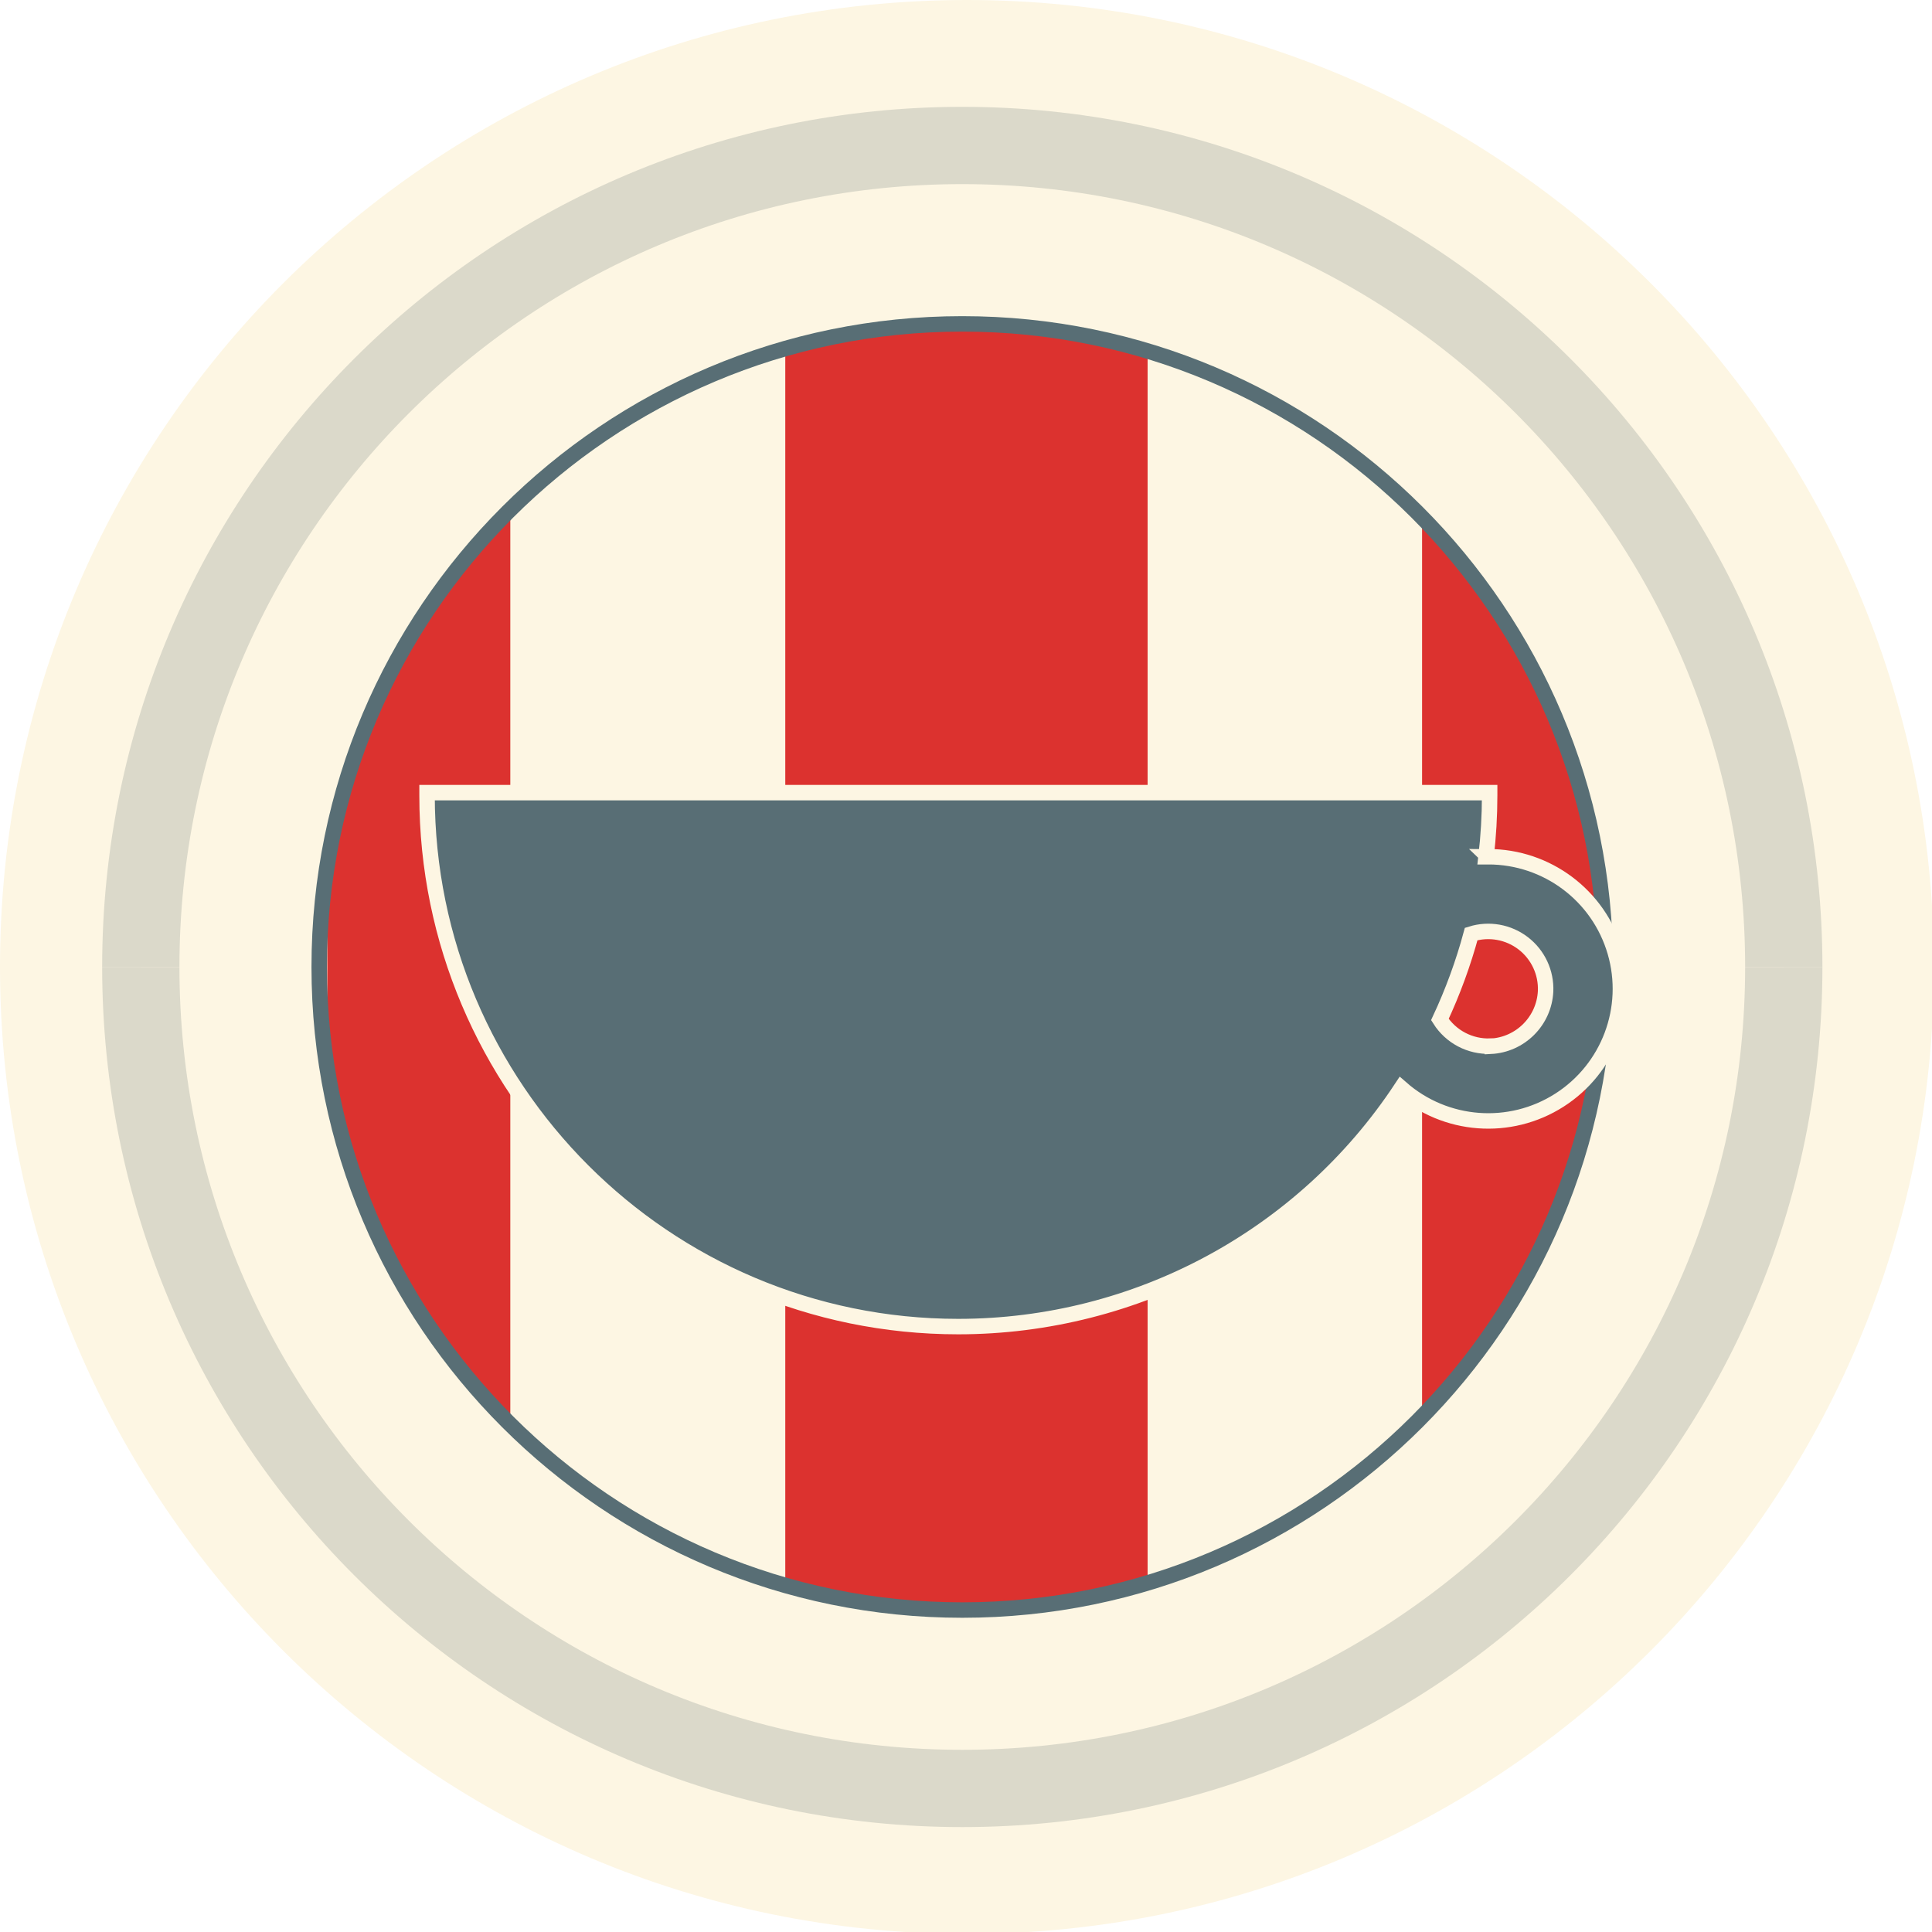
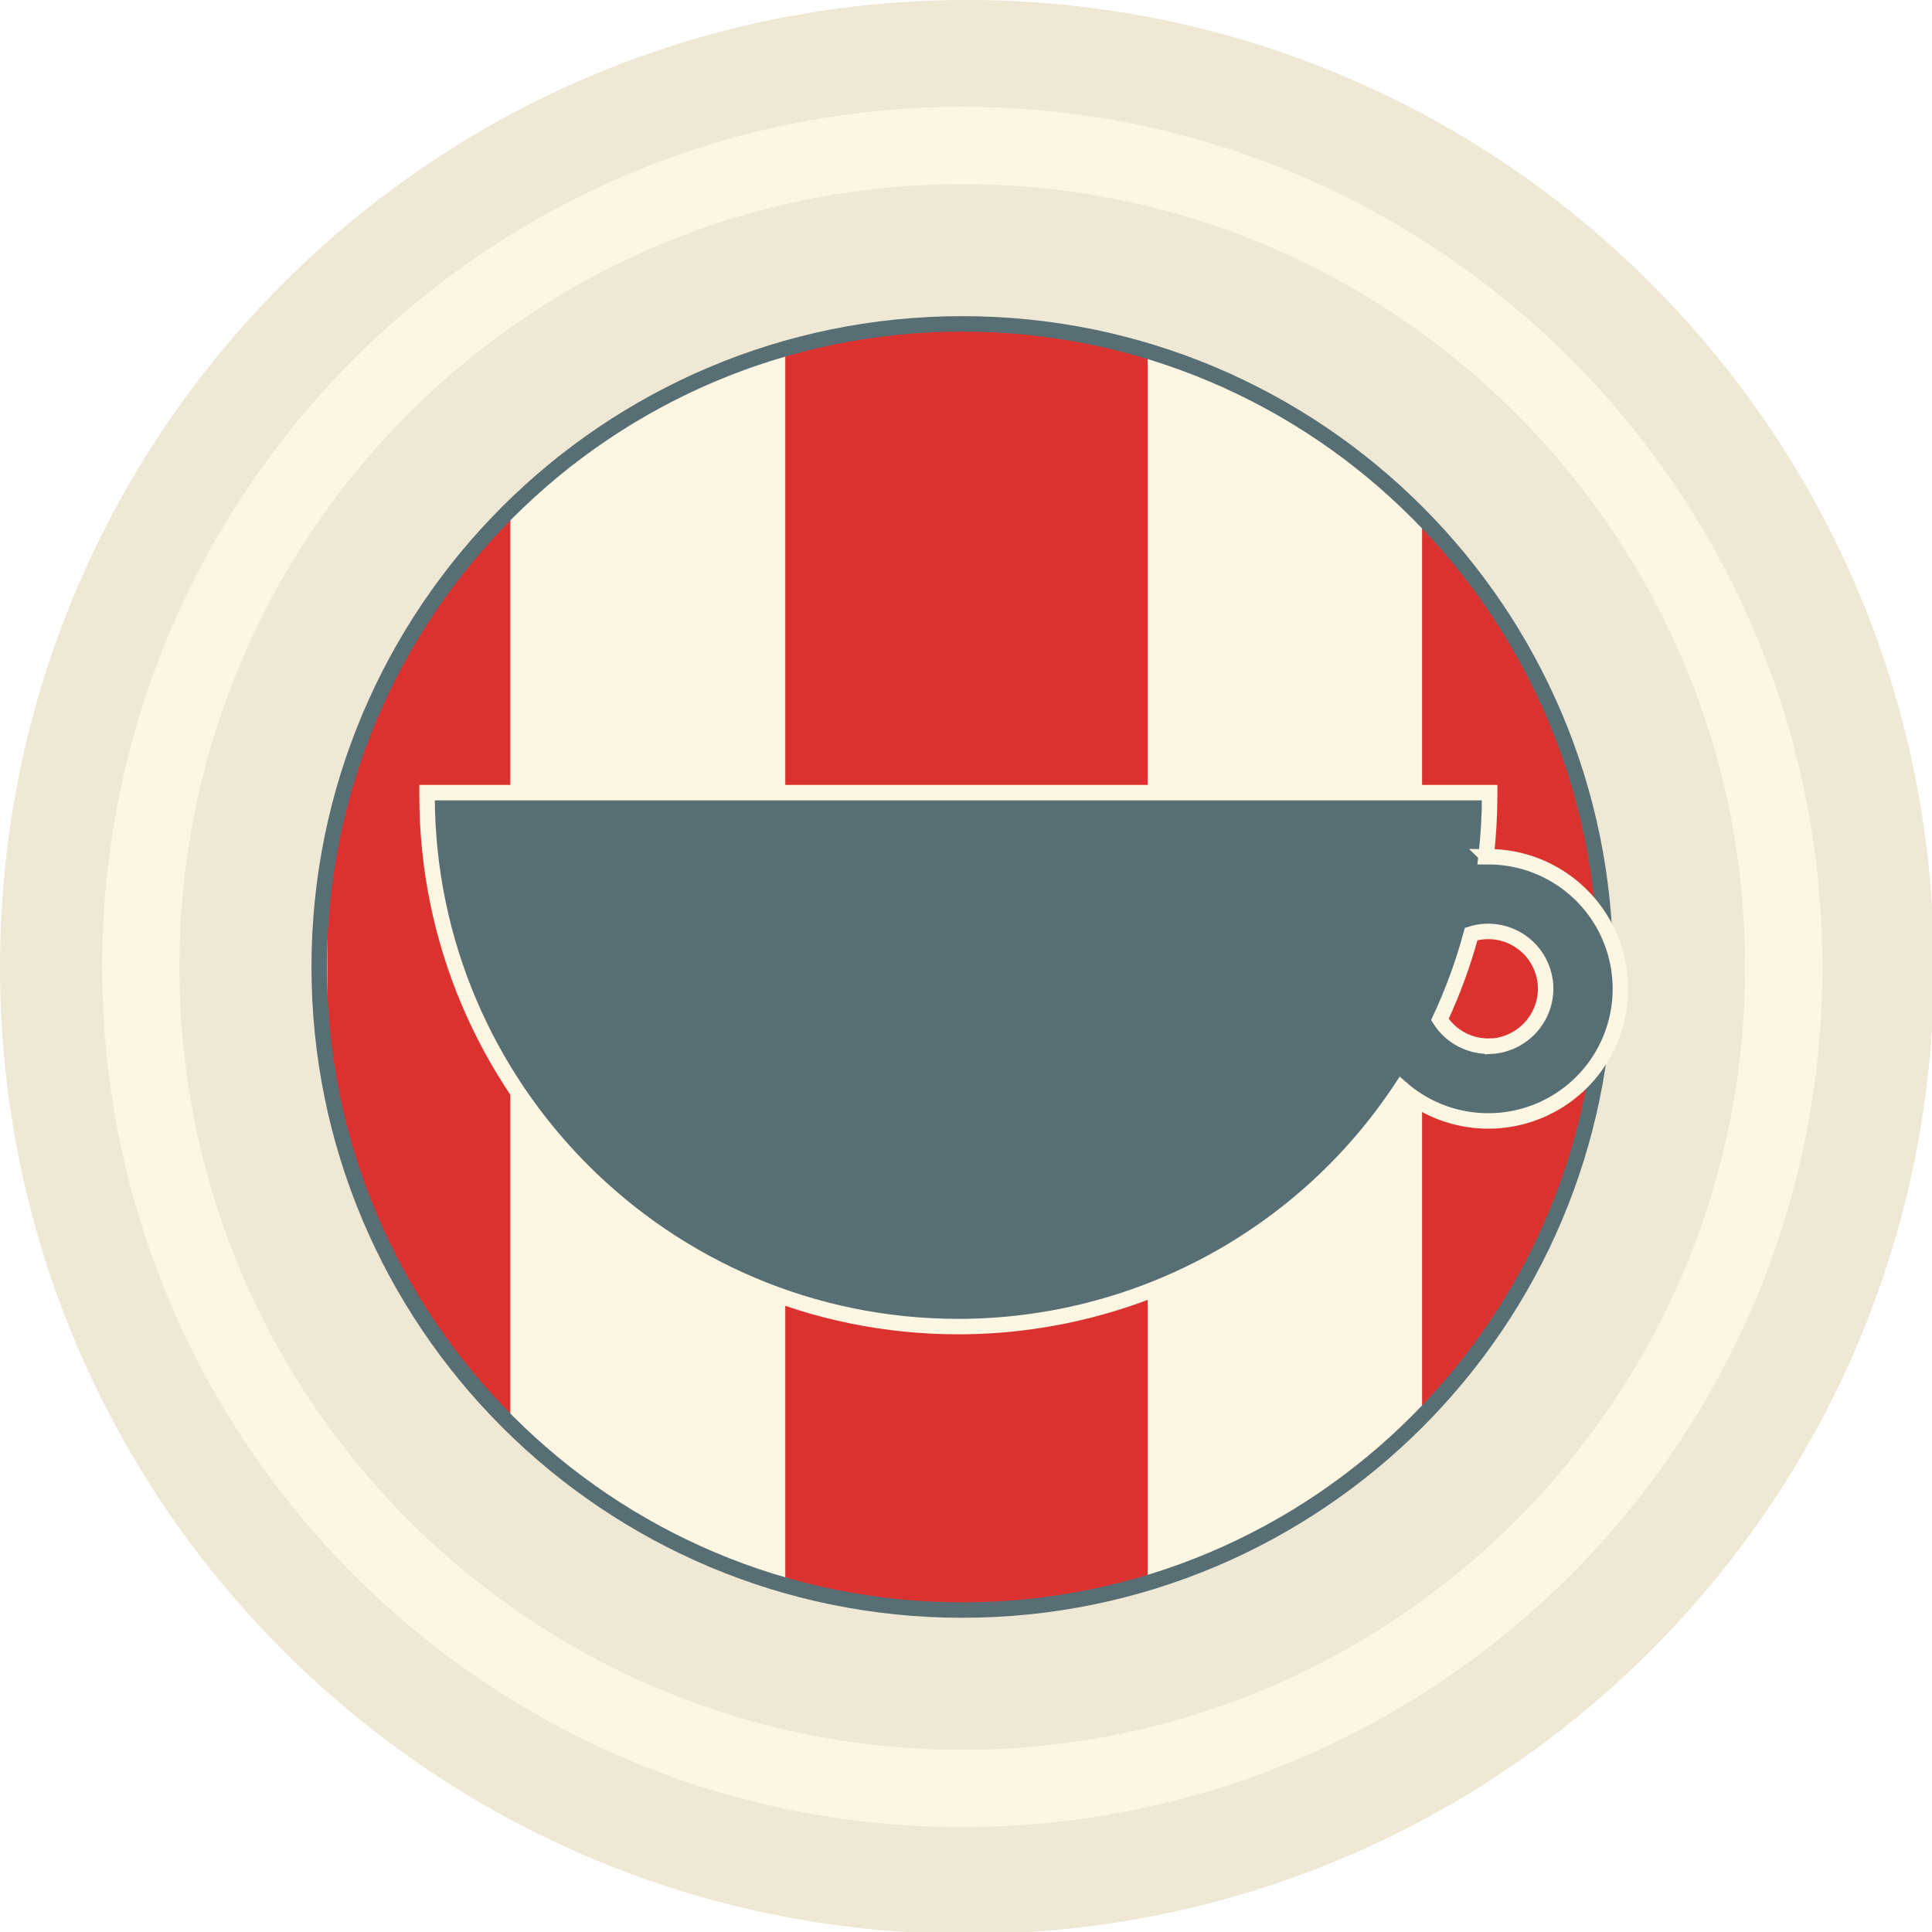
<svg xmlns="http://www.w3.org/2000/svg" viewBox="0 0 500 500">
  <defs>
-     <style>.cls-1,.cls-6{fill:none;}.cls-2,.cls-3{fill:#fdf6e3;}.cls-3{stroke:#dbd9ca;stroke-width:20px;}.cls-3,.cls-6,.cls-7{stroke-miterlimit:10;}.cls-4{clip-path:url(#clip-path);}.cls-5{fill:#dc322f;}.cls-6{stroke:#586e75;}.cls-6,.cls-7{stroke-width:4px;}.cls-7{fill:#586e75;stroke:#fdf6e3;}</style>
+     <style>.cls-1,.cls-7{fill:none;}.cls-2{fill:#fdf6e3;}.cls-3,.cls-4{fill:#eee8d5;}.cls-4,.cls-8{stroke:#fdf6e3;}.cls-4,.cls-7,.cls-8{stroke-miterlimit:10;}.cls-4{stroke-width:20px;}.cls-5{clip-path:url(#clip-path);}.cls-6{fill:#dc322f;}.cls-7{stroke:#586e75;}.cls-7,.cls-8{stroke-width:4px;}.cls-8{fill:#586e75;}</style>
    <clipPath id="clip-path">
      <circle class="cls-1" cx="249.65" cy="249.64" r="165.83" />
    </clipPath>
  </defs>
  <g id="Logo_2" data-name="Logo 2">
    <circle class="cls-2" cx="249.04" cy="250.25" r="246.61" />
-     <circle class="cls-2" cx="250.25" cy="250.25" r="250.25" />
-     <path class="cls-3" d="M36.44,250.25c0-117.41,95.18-212.6,212.6-212.6s212.6,95.18,212.6,212.6" />
-     <path class="cls-3" d="M461.64,250.25c0,117.41-95.18,212.6-212.6,212.6s-212.6-95.18-212.6-212.6" />
+     <circle class="cls-3" cx="250.25" cy="250.25" r="250.25" />
+     <path class="cls-4" d="M36.44,250.25c0-117.41,95.18-212.6,212.6-212.6s212.6,95.18,212.6,212.6" />
+     <path class="cls-4" d="M461.64,250.25c0,117.41-95.18,212.6-212.6,212.6s-212.6-95.18-212.6-212.6" />
    <g id="Background-2" data-name="Background">
-       <g class="cls-4">
-         <rect class="cls-5" x="84.71" y="76.23" width="47.38" height="352.5" />
-         <rect class="cls-5" x="203.21" y="76.23" width="93.81" height="352.5" />
+       <g class="cls-5">
+         <rect class="cls-6" x="84.71" y="76.23" width="47.38" height="352.5" />
+         <rect class="cls-6" x="203.21" y="76.23" width="93.81" height="352.5" />
        <rect class="cls-2" x="297.02" y="76.23" width="71.07" height="352.5" />
-         <rect class="cls-5" x="368.03" y="76.23" width="47.38" height="352.5" />
+         <rect class="cls-6" x="368.03" y="76.23" width="47.38" height="352.5" />
        <rect class="cls-2" x="132.15" y="76.23" width="71.07" height="352.5" />
      </g>
    </g>
-     <circle class="cls-6" cx="249.04" cy="250.25" r="166.43" />
-     <path class="cls-7" d="M385.17,221.74h-.58a138.27,138.27,0,0,0,.93-15.91v-.69h-275v.69c0,75.81,61.68,137.49,137.49,137.49a137.47,137.47,0,0,0,114.64-61.68,34.19,34.19,0,1,0,22.5-59.92Zm.58,49a14.84,14.84,0,0,1-13.11-6.89,136.4,136.4,0,0,0,8.1-22.13A14.86,14.86,0,0,1,400,256.52,15,15,0,0,1,385.76,270.78Z" />
+     <circle class="cls-7" cx="249.04" cy="250.25" r="166.43" />
+     <path class="cls-8" d="M385.17,221.74h-.58a138.27,138.27,0,0,0,.93-15.91v-.69h-275v.69c0,75.81,61.68,137.49,137.49,137.49a137.47,137.47,0,0,0,114.64-61.68,34.19,34.19,0,1,0,22.5-59.92Zm.58,49a14.84,14.84,0,0,1-13.11-6.89,136.4,136.4,0,0,0,8.1-22.13A14.86,14.86,0,0,1,400,256.52,15,15,0,0,1,385.76,270.78Z" />
  </g>
</svg>
